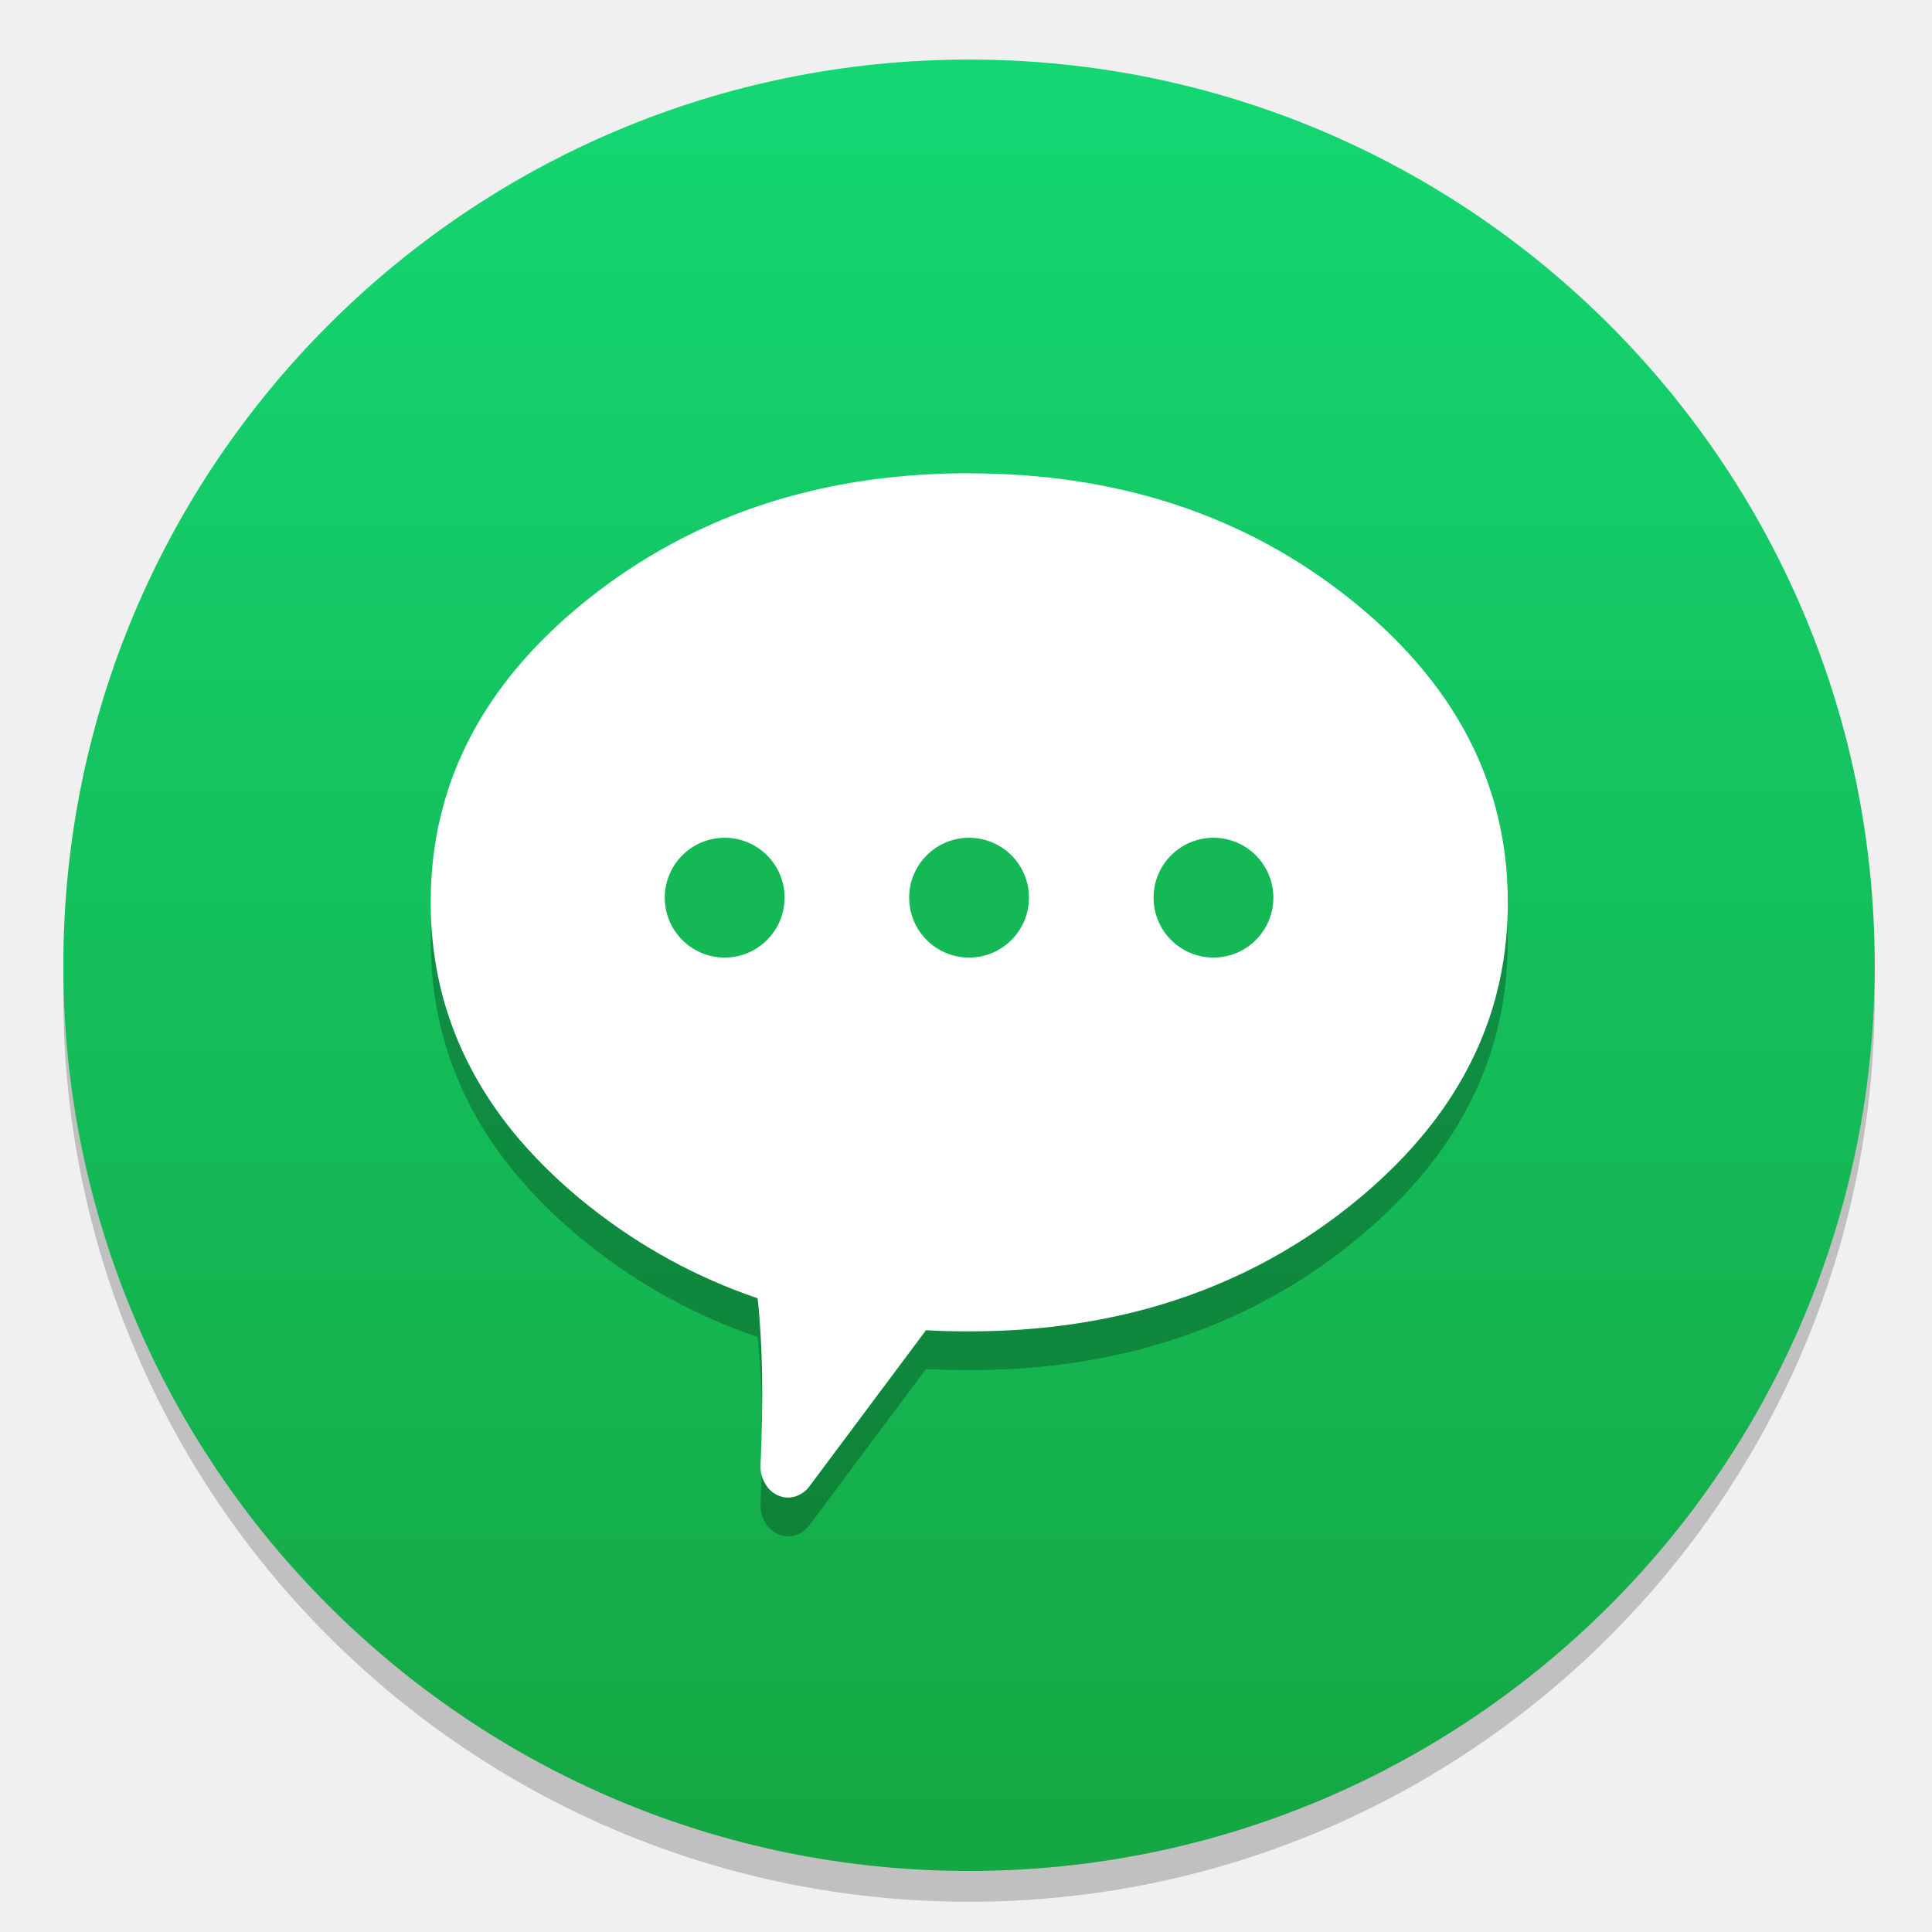
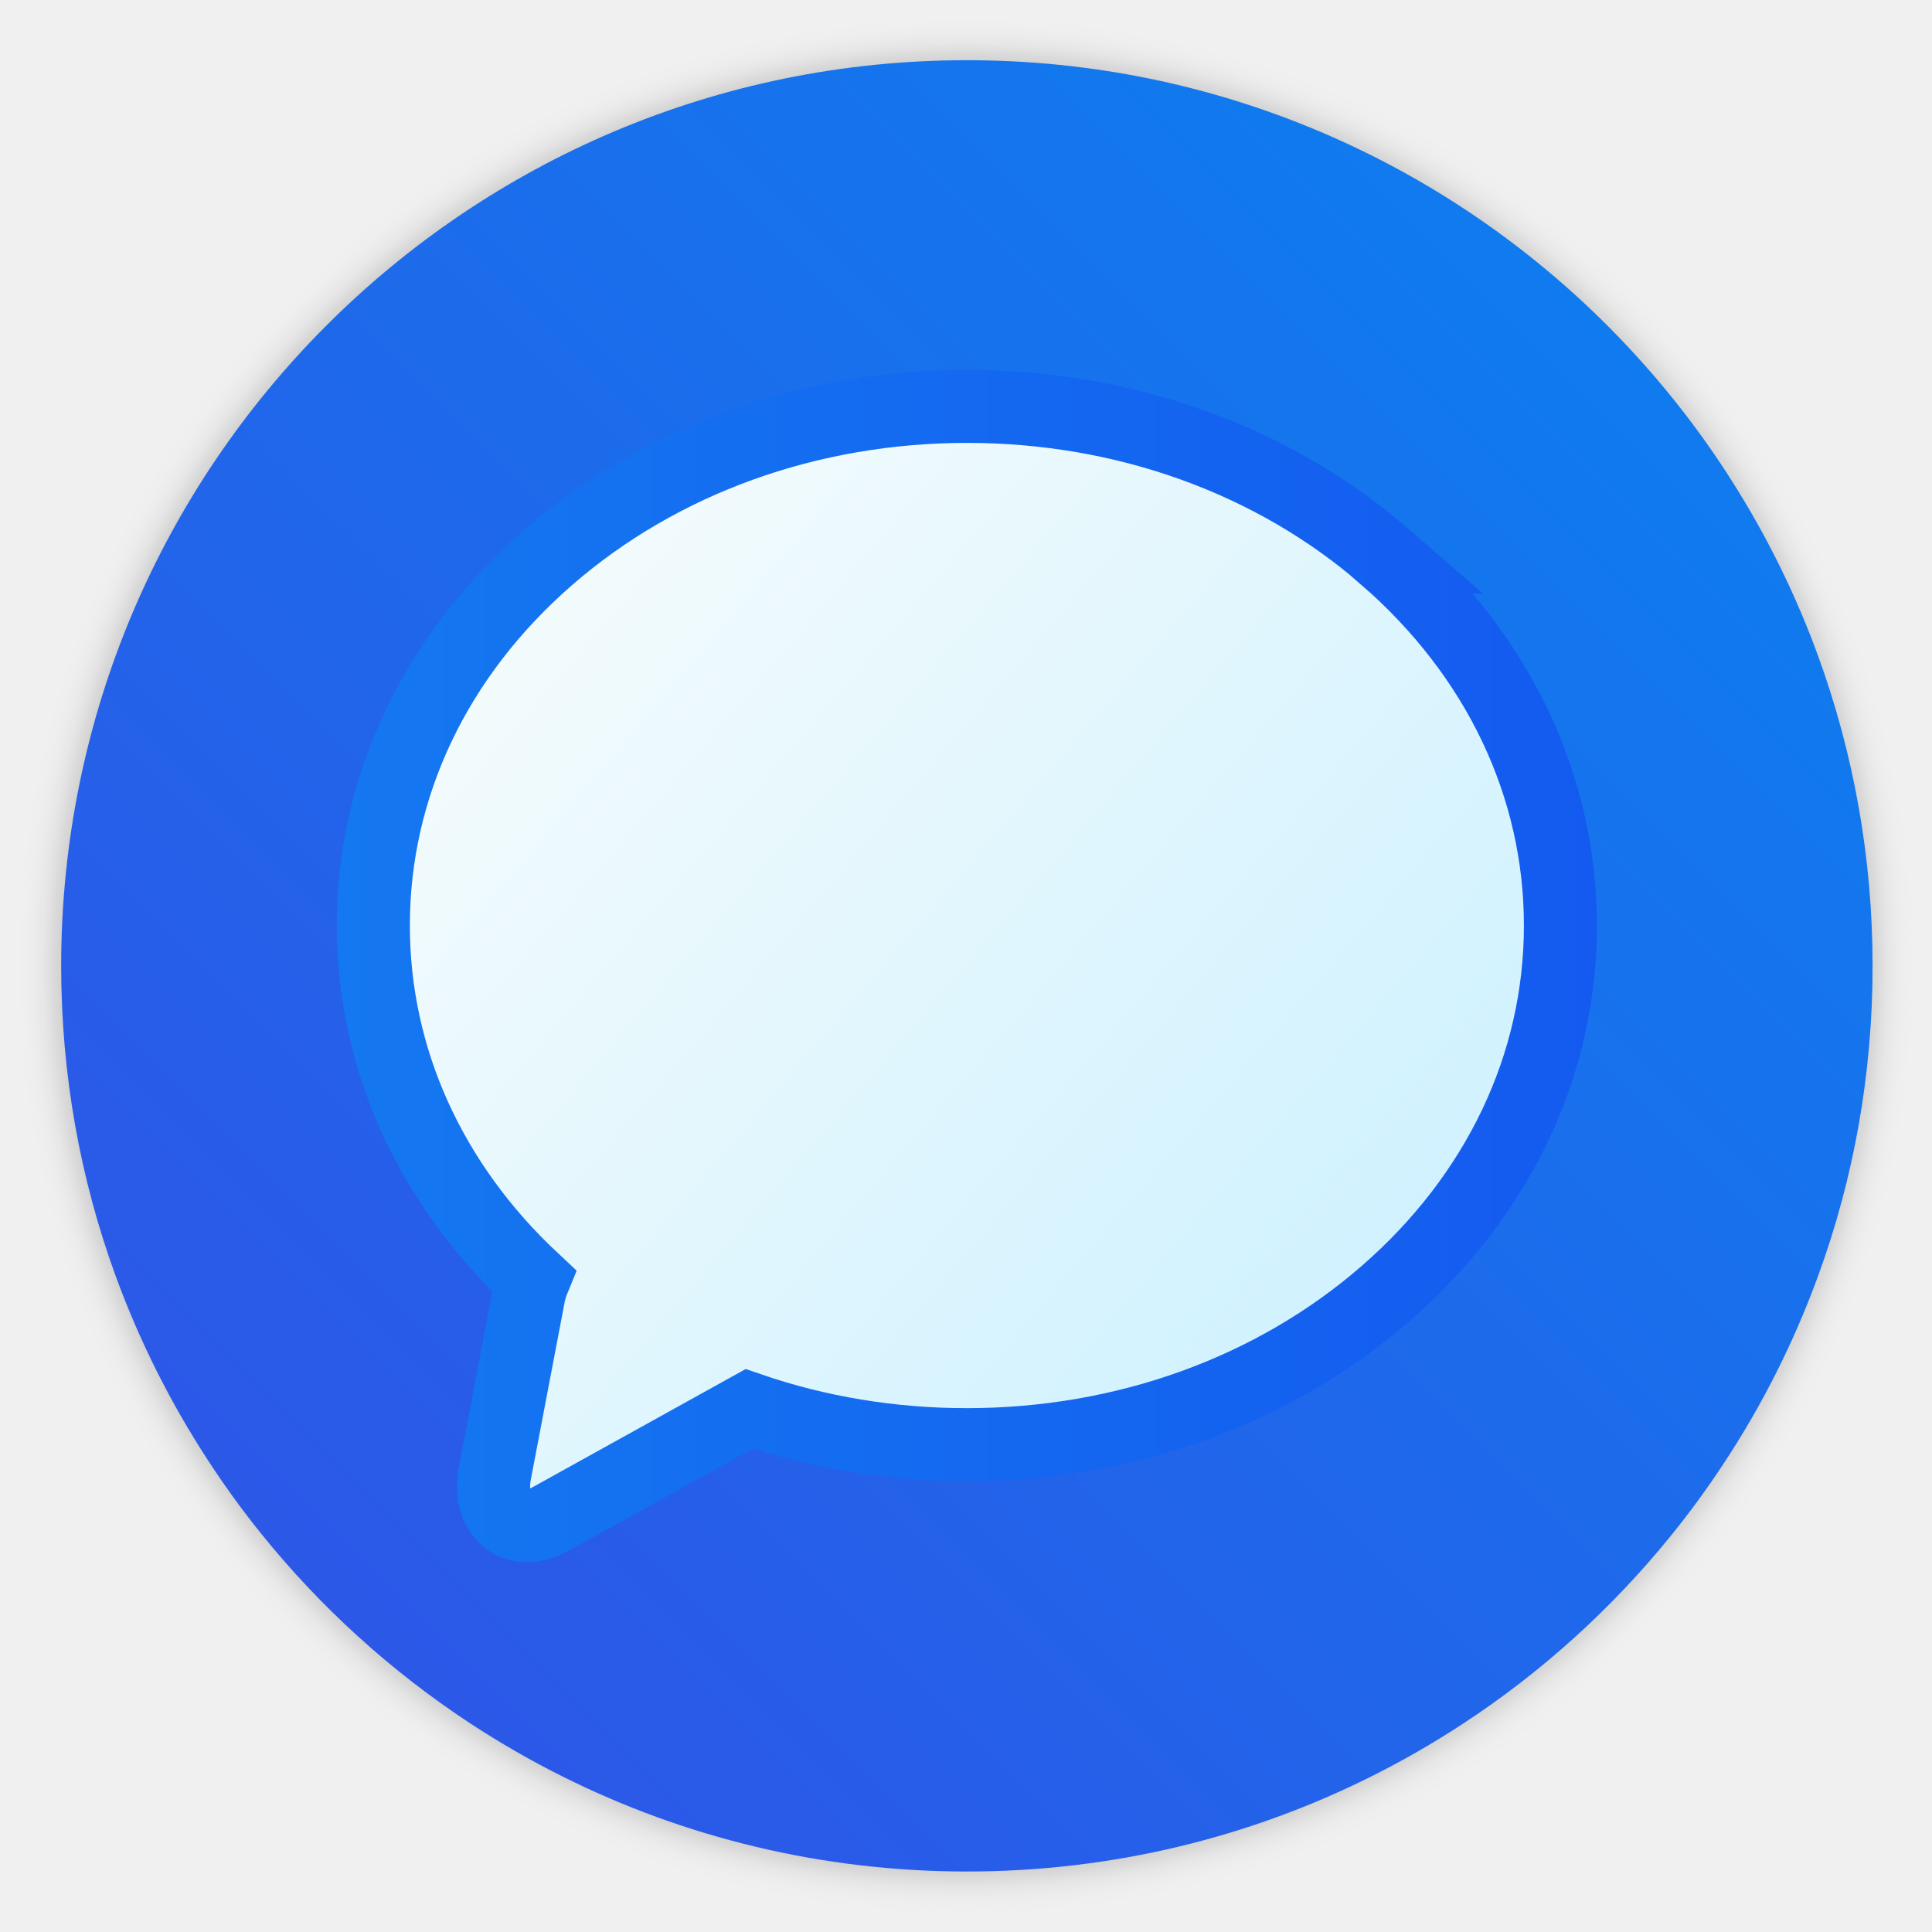
- <svg xmlns="http://www.w3.org/2000/svg" width="64" height="64" version="1.1" viewBox="0 0 16.933 16.933">
-   <defs>
+ <svg xmlns="http://www.w3.org/2000/svg" width="64" height="64" version="1.1" viewBox="0 0 16.933 16.933" id="svg38">
+   <defs id="defs12">
    <linearGradient id="b" x1="515.66" x2="513.83" y1="-5.486" y2="1025.8" gradientUnits="userSpaceOnUse">
-       <stop stop-color="#fff" offset="0" />
-       <stop stop-color="#d7d7d7" offset="1" />
+       <stop stop-color="#fff" offset="0" id="stop2" />
+       <stop stop-color="#d7d7d7" offset="1" id="stop4" />
    </linearGradient>
-     <linearGradient id="a" x1="-6.147" x2="-6.147" y1="-137.82" y2="-100.78" gradientTransform="matrix(.53033 0 0 .53033 11.536 352.06)" gradientUnits="userSpaceOnUse">
-       <stop stop-color="#14dc78" offset="0" />
-       <stop stop-color="#14a03c" offset="1" />
+     <linearGradient id="a" x1="-6.147" x2="-6.147" y1="-137.82" y2="-100.78" gradientTransform="matrix(0.53033,0,0,0.53033,11.536,352.06)" gradientUnits="userSpaceOnUse">
+       <stop stop-color="#14dc78" offset="0" id="stop7" />
+       <stop stop-color="#14a03c" offset="1" id="stop9" />
+     </linearGradient>
+     <filter color-interpolation-filters="sRGB" height="1.048" width="1.048" y="-.024" x="-.024" id="filter11290">
+       <feGaussianBlur id="feGaussianBlur849" stdDeviation="0.159" />
+     </filter>
+     <linearGradient gradientUnits="userSpaceOnUse" y2="16.435" y1=".602" x2=".607" x1="16.439" id="linearGradient7233" gradientTransform="translate(41.07561,-3.156254)">
+       <stop id="stop852" offset="0" stop-color="#0a82f0" />
+       <stop id="stop854" offset="1" stop-color="#3250e6" />
+     </linearGradient>
+     <linearGradient gradientUnits="userSpaceOnUse" gradientTransform="matrix(0.2399,0,0,0.25621,-39.9744,-129.6662)" y2="546.21" y1="507.72" x2="394.95" x1="352.61" id="c">
+       <stop id="stop857" offset="0" stop-color="#fafdfc" />
+       <stop id="stop859" offset="1" stop-color="#c6efff" />
+     </linearGradient>
+     <linearGradient gradientUnits="userSpaceOnUse" gradientTransform="matrix(0.93636,0,0,1,41.64917,-3.022274)" y2="8.326" y1="8.326" x2="14.354" x1="2.58" id="linearGradient981">
+       <stop id="stop862" offset="0" stop-color="#1478f0" />
+       <stop id="stop864" offset="1" stop-color="#145af0" />
    </linearGradient>
  </defs>
-   <g transform="translate(0 -280.07)">
-     <circle cx="-330.35" cy="-48.312" r="0" fill="#5e4aa6" stroke-width=".265" />
-     <ellipse cx="-39.434" cy="286.51" r=".905" fill="#5e4aa6" fill-rule="evenodd" stroke-width=".265" />
-     <circle cx="8.493" cy="288.8" r="7.938" opacity=".2" stroke-width=".14" />
-     <circle cx="8.493" cy="288.53" r="7.938" fill="url(#a)" stroke-width=".14" />
-     <g transform="translate(0 .16762)">
-       <path d="m8.494 284.39c-0.973 0-1.84 0.205-2.6 0.615-0.258 0.138-0.504 0.301-0.737 0.486-0.62 0.494-1.032 1.057-1.235 1.689-0.017 0.052-0.032 0.105-0.045 0.158-0.031 0.116-0.055 0.235-0.07 0.348-0.022 0.156-0.032 0.308-0.032 0.464 0 0.333 0.048 0.651 0.141 0.948 0.129 0.411 0.345 0.792 0.641 1.137 0.176 0.204 0.374 0.394 0.6 0.574 0.451 0.359 0.947 0.63 1.483 0.812 0.044 0.399 0.052 0.886 0.026 1.461-0.003 0.058 0.01 0.111 0.038 0.16 0.028 0.05 0.066 0.086 0.115 0.107 0.048 0.021 0.098 0.024 0.148 0.01 0.05-0.015 0.092-0.044 0.126-0.088l1.023-1.37c0.126 8e-3 0.252 0.01 0.379 0.01 1.086 0 2.039-0.255 2.861-0.764 0.164-0.102 0.323-0.214 0.477-0.337 0.227-0.181 0.427-0.372 0.6-0.574 0.299-0.348 0.514-0.728 0.642-1.137 0.093-0.299 0.14-0.615 0.14-0.948 0-0.157-0.01-0.311-0.032-0.464-0.017-0.116-0.04-0.232-0.07-0.348-0.013-0.051-0.028-0.103-0.047-0.158-0.199-0.626-0.612-1.192-1.234-1.689-0.921-0.734-2.034-1.101-3.337-1.101z" opacity=".25" stroke-width=".233" />
-       <path d="m8.494 284.05c-0.973 0-1.84 0.205-2.6 0.615-0.258 0.138-0.504 0.301-0.737 0.486-0.62 0.494-1.032 1.057-1.235 1.689-0.017 0.052-0.032 0.105-0.045 0.158-0.031 0.116-0.055 0.235-0.07 0.348-0.022 0.156-0.032 0.308-0.032 0.464 0 0.333 0.048 0.651 0.141 0.948 0.129 0.411 0.345 0.792 0.641 1.137 0.176 0.204 0.374 0.394 0.6 0.574 0.451 0.359 0.947 0.63 1.483 0.812 0.044 0.399 0.052 0.886 0.026 1.461-0.003 0.058 0.01 0.111 0.038 0.16 0.028 0.05 0.066 0.086 0.115 0.107 0.048 0.021 0.098 0.024 0.148 0.01 0.05-0.015 0.092-0.044 0.126-0.088l1.023-1.37c0.126 8e-3 0.252 0.01 0.379 0.01 1.086 0 2.039-0.255 2.861-0.764 0.164-0.102 0.323-0.214 0.477-0.337 0.227-0.181 0.427-0.372 0.6-0.574 0.299-0.348 0.514-0.728 0.642-1.137 0.093-0.299 0.14-0.615 0.14-0.948 0-0.157-0.01-0.311-0.032-0.464-0.017-0.116-0.04-0.232-0.07-0.348-0.013-0.051-0.028-0.103-0.047-0.158-0.199-0.626-0.612-1.192-1.234-1.689-0.921-0.734-2.034-1.101-3.337-1.101z" fill="#fff" stroke-width=".233" />
-       <g transform="translate(.40834)" fill="#14b955" fill-rule="evenodd" stroke-width=".265">
-         <circle cx="5.943" cy="287.77" r=".525" />
-         <circle cx="8.085" cy="287.77" r=".525" />
-         <circle cx="10.227" cy="287.77" r=".525" />
-       </g>
-     </g>
+   <g style="fill:#5e4aa6;stroke-width:0.265" id="g891" transform="translate(41.07561,-3.156254)">
+     <circle cx="-330.35" cy="-328.38" r="0" id="circle875" />
+     <circle cx="-299.17" cy="-337.27" r="0" id="circle877" />
+     <circle cx="-299.81" cy="-339.42" r="0" id="circle879" />
+     <circle cx="-302.25" cy="-338.13" r="0" id="circle881" />
+     <circle cx="-301.89" cy="-335.91" r="0" id="circle883" />
+     <circle cx="-304.76" cy="-351.05" r="0" id="circle885" />
+     <circle cx="-304.83" cy="-349.54" r="0" id="circle887" />
+     <circle cx="-359.94" cy="-336.91" r="0" id="circle889" />
+   </g>
+   <g id="g943" transform="translate(-41.1028,3.162754)">
+     <circle id="circle871" r="7.938" cy="5.304" cx="49.569" style="opacity:0.25;stroke-width:0.14;filter:url(#filter11290)" />
+     <path id="path873" d="m 57.515,5.304 c 0,0.952 -0.167,1.864 -0.475,2.709 -0.214,0.588 -0.494,1.143 -0.834,1.657 -0.142,0.216 -0.295,0.425 -0.457,0.625 -0.52,0.642 -1.137,1.201 -1.831,1.654 -0.255,0.167 -0.521,0.32 -0.795,0.457 -1.067,0.534 -2.271,0.834 -3.546,0.834 -1.274,0 -2.479,-0.3 -3.546,-0.834 -0.275,-0.137 -0.54,-0.29 -0.796,-0.457 -0.702,-0.46 -1.327,-1.027 -1.851,-1.68 -0.163,-0.202 -0.315,-0.413 -0.457,-0.631 -0.33,-0.505 -0.604,-1.051 -0.814,-1.627 -0.307,-0.845 -0.474,-1.757 -0.474,-2.708 0,-4.384 3.554,-7.938 7.938,-7.938 2.2,0 4.192,0.895 5.63,2.342 0.414,0.417 0.783,0.879 1.096,1.379 0.296,0.471 0.544,0.976 0.737,1.507 0.307,0.846 0.475,1.758 0.475,2.709 z" style="fill:url(#linearGradient7233);stroke-width:0.031" />
+     <path id="path895" d="m 53.246,1.721 c -0.981,-0.853 -2.284,-1.322 -3.668,-1.322 -1.384,0 -2.687,0.47 -3.668,1.322 -0.99,0.86 -1.535,2.006 -1.535,3.228 0,1.166 0.497,2.263 1.402,3.108 -0.016,0.039 -0.029,0.08 -0.038,0.124 l -0.298,1.563 c -0.035,0.186 0.012,0.297 0.058,0.357 0.053,0.07 0.132,0.108 0.222,0.108 0.068,0 0.141,-0.021 0.217,-0.064 l 1.731,-0.96 c 0.599,0.206 1.244,0.314 1.907,0.314 1.384,0 2.687,-0.47 3.668,-1.322 0.99,-0.86 1.535,-2.006 1.535,-3.228 0,-1.221 -0.545,-2.368 -1.535,-3.228 z" style="fill:url(#c);stroke:url(#linearGradient981);stroke-width:0.64" />
  </g>
</svg>
